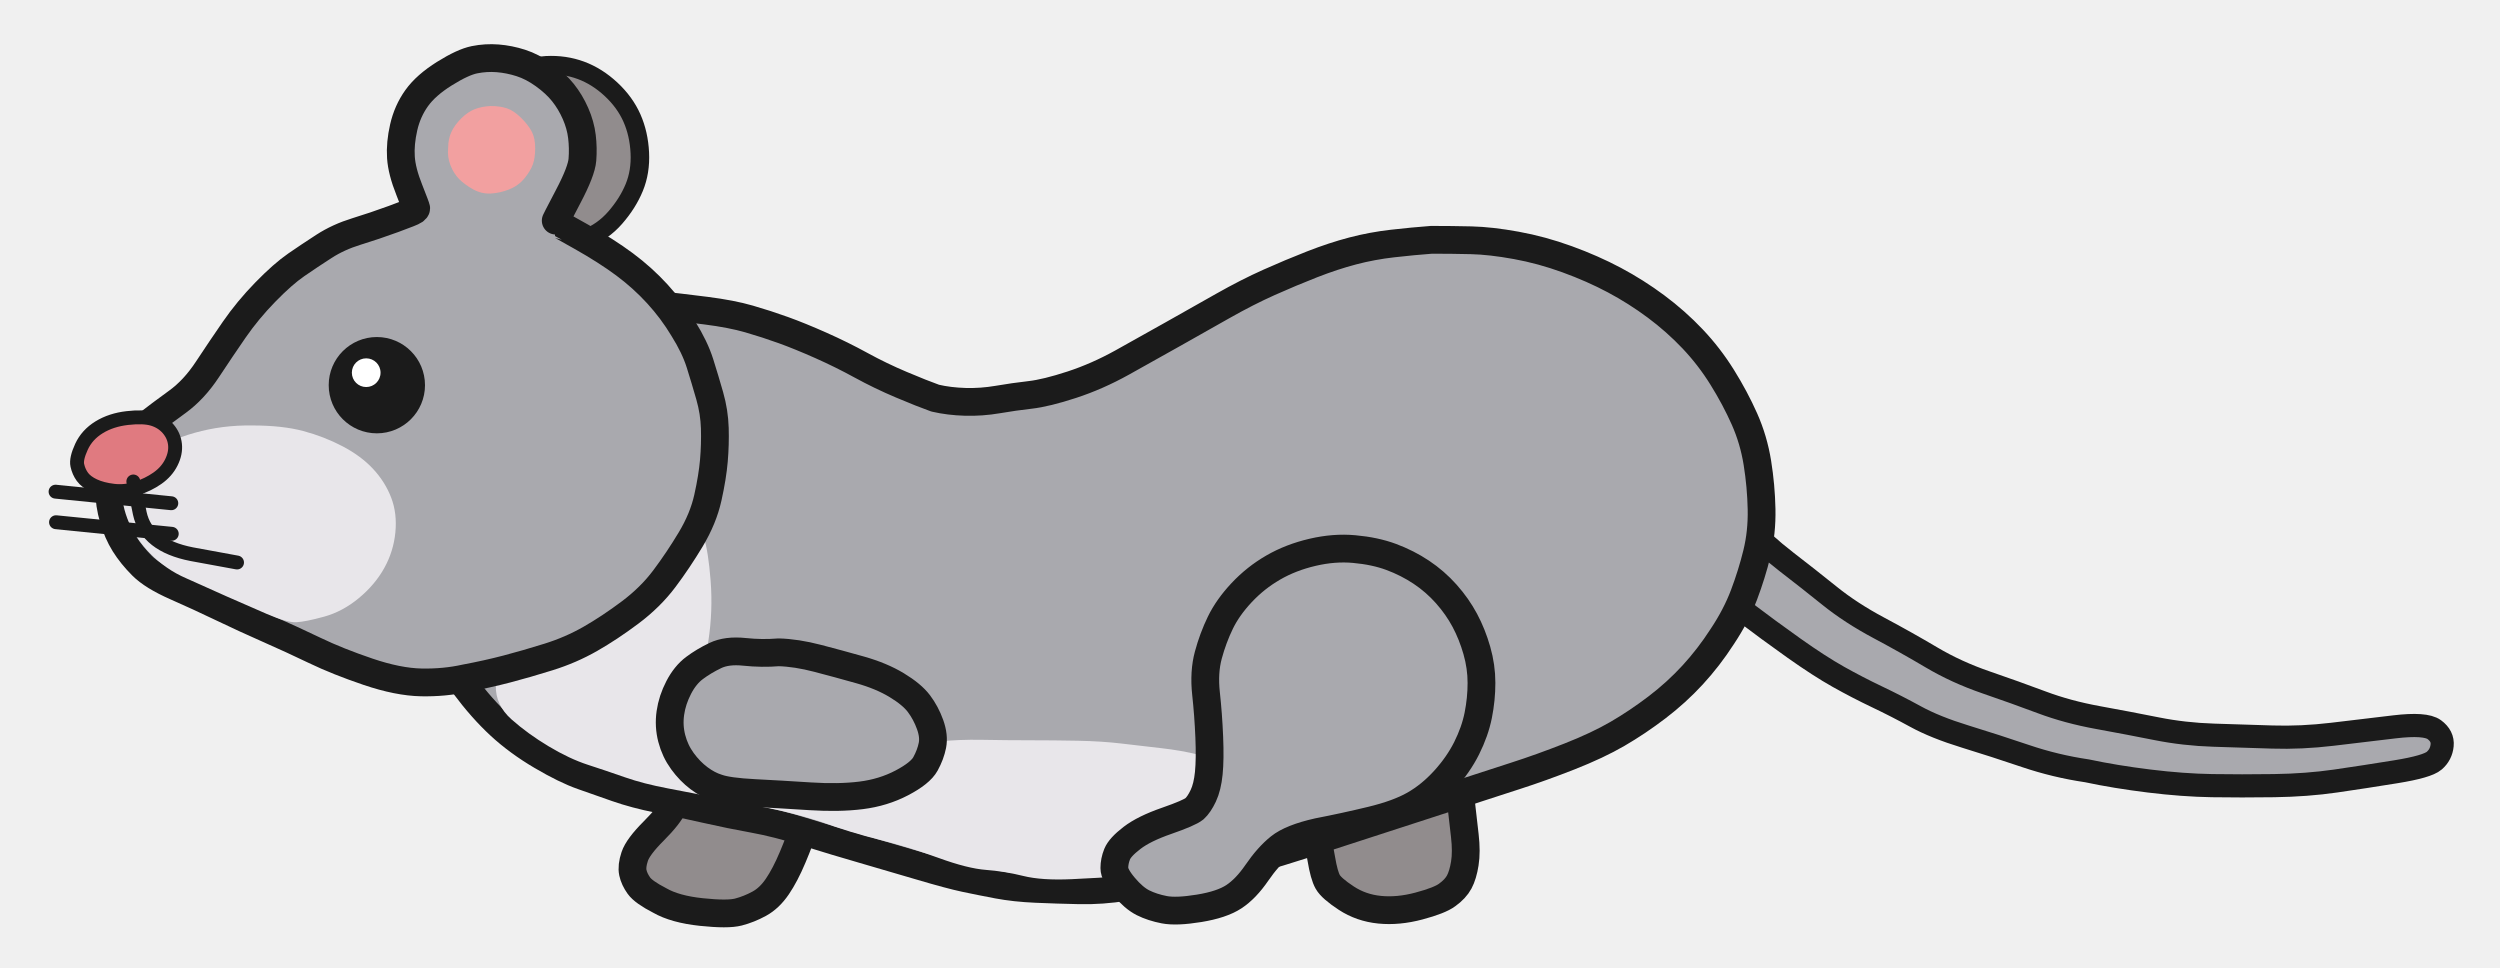
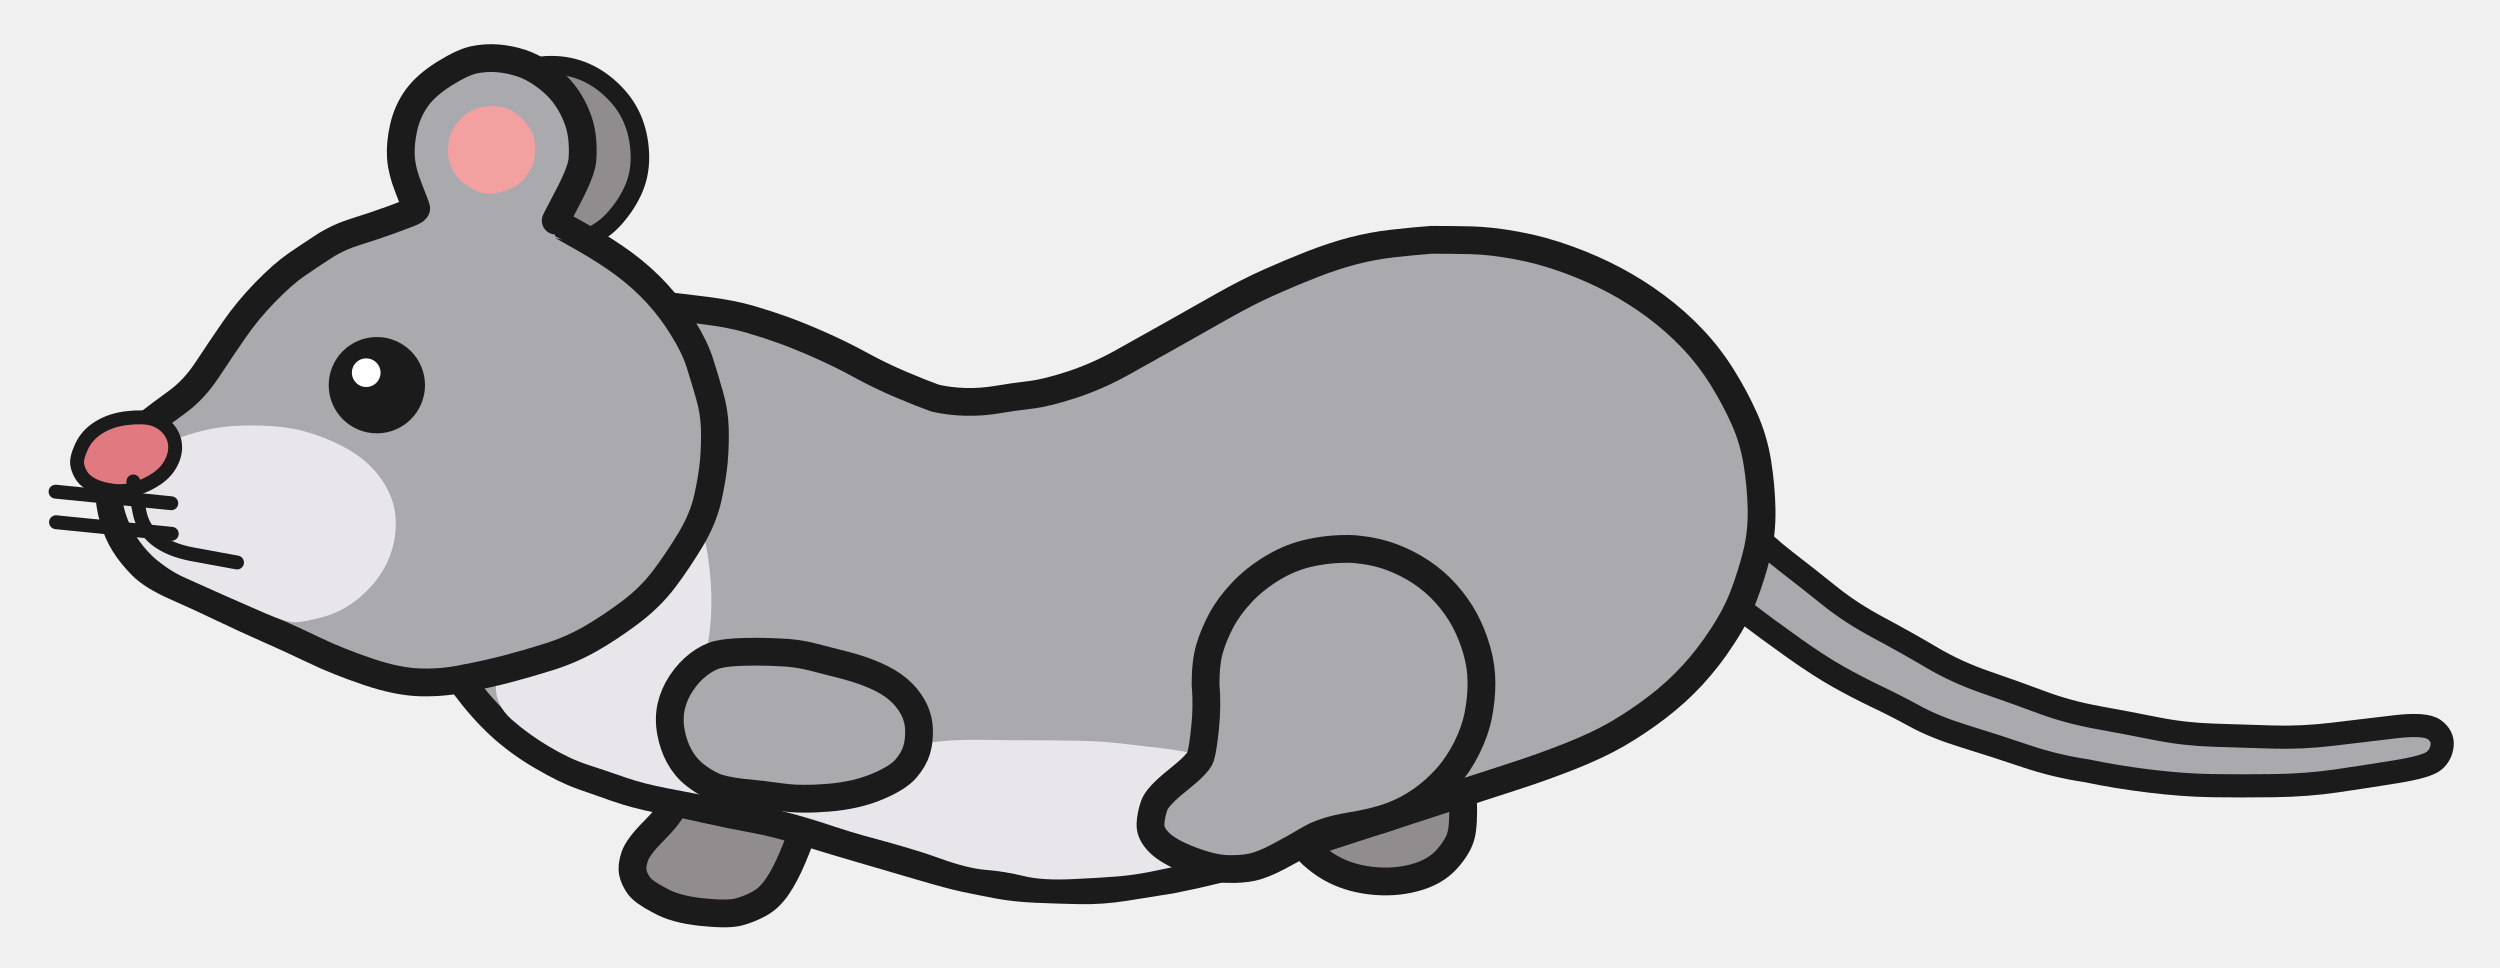
<svg xmlns="http://www.w3.org/2000/svg" viewBox="0 0 540 209" width="540" height="209">
  <g stroke="#1B1B1B" stroke-linecap="round" stroke-linejoin="round">
    <path d="M160 140.8Q163 140.8 166.2 142.4t5.5 4.7t2.8 6.9t1.1 7.3t.1 8.2t-1.7 8.3t-2.8 7.4t-3.3 6.3t-3.9 3.7t-4.5 1.8t-8 0t-9-2.5q-3.5-1.8 -4.5-3.2t-1.3-2.8t.4-3.5t4.1-5.5t4.3-5.5t1-4t-1-7.5t-.7-8.5t1.8-5.5t3.4-4.2t4.5-2.7t5.5-.8Z" fill="#918C8D" stroke-width="6" />
-     <path d="M293.5 118.6Q297 119 301.5 120.8t8 4.9t6 7.2t3.6 8.6t.8 8.5t-1.4 8t-2.2 8t-.7 7.5t.8 7t0 6t-1.2 4t-2.6 2.8q-1.6 1.2 -6.1 2.4t-8.5 .8t-7.2-2.5t-4-3.5t-1.4-5t-1.3-5t-6.5-4.8t-9.1-7t-5.2-7.2t-2.5-7.5t-.6-7.5t1.3-7q1.1-3.5 2.9-6.5t4.2-5.5t5.4-4.4t6-3t6.5-1.5t7 0Z" fill="#918C8D" stroke-width="6" />
+     <path d="M293.5 118.6Q297 119 301.5 120.8t8.1 5t6 7.2t3.5 9t.7 9t-2.2 10t-1.6 11.5t-.4 7.9t-3.1 5.2t-7 4t-9.5 .6t-8.9-2.9q-3.9-2.3 -6.8-6.3t-6.9-7.5t-6.2-6t-3.9-6t-2.5-7.5t-.6-7.5t1.3-7t2.9-6.5t4.2-5.5t5.4-4.4t6-3t6.5-1.5q3.5-.4 7 0Z" fill="#918C8D" stroke-width="6" />
    <path d="M357.5 96.9Q360 96.8 361.8 97.9t6.1 5.8t8.7 9.3t9.2 8.3t9.4 7.4t10.6 6.9t11.4 6.4t11.8 5.4t12 4.3t12.2 3.3t12.6 2.4t12.4 1.4q6.3 .2 12.6 .4t13-.6t13.4-1.6t8.6 .6t1.7 3.4t-1.7 3.3t-8.3 2.4t-13 2t-13.3 1t-13.4 0t-13.6-1t-13.4-2.2q-6.8-1 -13.3-3.2t-13-4.2t-10.7-4.3t-8.4-4.3t-8.3-4.3t-9.6-6.2t-10.9-8t-10-8.6t-9.1-9.1t-5.8-6.9t-.7-4.9t2.3-4q1.7-1.4 4.2-1.6Z" fill="#A9A9AE" stroke-width="5" />
    <path d="M317.8 51.9Q322 52 327.5 53t11 3t10.2 4.5t9 5.7t7.9 7t6.4 8.3t4.8 9t2.8 9.5t.9 10t-1 9.5t-2.8 9t-4.7 9q-2.9 4.5 -6.4 8.3t-7.7 7t-8.5 5.7t-10.4 4.9t-11.7 4.2t-11.4 3.7t-11.4 3.7t-11.4 3.7t-11.4 3.7t-10.2 3.1t-9 2.4t-9.5 2.1q-5 .8 -10 1.6t-9.8 .7t-9.4-.3t-8.3-.9t-7-1.4t-9.7-2.6t-12.3-3.6t-12.3-3.7t-11.4-2.9t-10.3-2.1t-10.3-2.2t-9-2.4q-3.7-1.3 -7.4-2.6t-8.8-4.3t-9-6.6t-7.7-8.7t-6.4-10.5t-3.1-9t-.4-9t0-11t.2-8t1.2-5t3.2-6.5t5.7-7.8q3.3-3.8 6.9-6.5t8-4.7t8.4-3.1t8-1.4t9.5 .3t11 1.3t9.3 1.8t7.4 2.4t8.1 3.3t8.7 4.3t8.7 4.2t7.3 2.9q3 .7 6.5 .8t7-.5t7-1t9-2.2t10.9-4.8t10.9-6.1t10.8-6.1t10-5.1t9.3-3.9t8.8-2.9t8.6-1.6t8.4-.8q4.3 0 8.6 .1Z" fill="#A9A9AE" stroke-width="6" />
    <path d="M138 103.9Q140 104 142 104.7t4 2.3t3.5 3.8t2.5 5.2t1.5 9.5t-.5 13t-1.9 13t-.5 8.7t1.8 3.5t6.5 1.7t11.3-.7t12.6-2.1q6.2-1.1 10.7-1.5t9-.9t9.7-.4t10.3 .1t10.3 .1t9.4 .6t8.6 1t8 1.4t7.4 1.7t9.8 3.2t10.4 5.2t4.4 2.9q0 0 -5.2 1.8t-10.4 3.5t-9.7 3t-9 2.3t-8 1.7t-7 1t-10 .6t-10.5-.7t-8-1.3t-10.3-2.6t-12.7-3.9t-12.7-3.9q-6.3-2 -11.6-3t-10.7-2.1t-10.7-2.1t-9.3-2.4t-8-2.7t-8.5-4t-8-5.8t-3.4-7.3t.9-8.6t2.2-7.7t2.7-6.6t5.2-8.5q3.9-5.2 8.4-8.3t7-3.9t4.5-.6Z" fill="#E8E6EA" stroke="none" data-noink="1" />
-     <path d="M292.5 118.6Q297 119 300.5 120.3t6.5 3.3t5.4 4.7t4 5.7t2.6 6.5t1 7t-.7 7t-2.5 7.1t-4.8 6.9t-6.5 5.3t-9.3 3.4t-11.5 2.5q-5.8 1.3 -8.3 3.3t-4.9 5.5t-5 5.2t-7.5 2.5t-7.5 .3t-4.6-1.5t-4.1-3.5t-2.1-4t.6-3t3.2-3.5t7.5-3.7t6-2.6q1-.9 1.9-2.8t1.2-4.9t.1-7.8t-.7-9.4t.5-8.3t2.6-7t4.6-6.5t6.8-5.4t8.5-3.3t9-.7Z" fill="#A9A9AE" stroke-width="6" />
-     <path d="M168.2 140.9Q172 141 176.6 142.2t9.2 2.5t7.9 3.3t4.8 4t2.4 4.5t.5 4.5t-1.5 4t-5.1 4.1t-8.8 2.7t-11 .2t-12-.7t-8-1.1q-2-.6 -4-2.1t-3.6-3.7t-2.3-4.9t-.3-5.5t1.8-5.5t3.4-4.2t4.5-2.7t6.3-.8t7.4 .1Z" fill="#A9A9AE" stroke-width="6" />
+     <path d="M292.5 118.6Q297 119 300.5 120.3t6.5 3.3t5.4 4.7t4 5.7t2.6 6.5t1 7t-.7 7t-2.5 7.1t-4.3 6.4t-5.5 4.9t-6.5 3.4t-9 2.2q-5.5 .9 -8.7 2.8t-6.6 3.7t-5.7 2.3t-5.5 .4t-7.9-1.9t-6.7-3.8t-1.9-4t.8-4t5.1-5.5t4.9-5t1-6.3t.1-9.4q0-4.8 .9-7.8t2.5-6t4.4-6t6.8-5.4t8.5-3.3t9-.7Z" fill="#A9A9AE" stroke-width="6" />
+     <path d="M168.2 140.9Q172 141 175.5 141.9t7 1.8t6.5 2.2t5 3t3.2 3.9t1.3 4.7t-.5 4.5t-2.3 4t-6.2 3.9t-10.5 2.4t-10.2-.1t-8.6-1q-4.2-.5 -6.2-1.4t-4-2.5t-3.3-4t-1.8-5.3t.1-5.5t2.2-5t3.7-4t4.1-2.1t5.8-.6t7.4 .1Z" fill="#A9A9AE" stroke-width="6" />
    <path d="M118 14.1Q122 13.9 125.5 15.2t6.5 4.1t4.5 6.2t1.7 7.5t-1.2 7.5t-4.1 6.5t-6.4 4.5t-7.5 1.6t-7.5-1.3t-6.3-4.1t-4.4-6.2t-1.6-7.5q-.1-4 1.3-7.5t3.9-6.3t6.1-4.3t7.5-1.8Z" fill="#918C8D" stroke-width="4" />
    <path d="M107.5 12.6Q110 12.8 112.5 13.6t5 2.6t4.1 3.8t2.7 4.5t1.4 5t.1 5t-3.1 8t-2.8 5.5t5.6 3.1t9.4 6t7.1 6.4t5.6 7.5q2.5 4 3.6 7.5t2.1 7t1.1 7t-.2 7t-1.3 8t-3.7 9t-5.7 8.5t-7.4 7.3t-8.6 5.7t-9 3.9t-9 2.6t-9 2q-4.5 1 -9.5 .9t-11.5-2.3t-11.5-4.6t-10-4.6t-10-4.6t-10-4.6t-7.3-4.5t-3.8-4.7t-2.4-5.5t-.9-6t.7-5t1.9-4q1.3-2 4.9-4.8t7.2-5.4t6.5-7t5.8-8.6t6.7-8.1t6.7-5.9t6-4t7-3.2t8-2.7t4.5-1.8t.4-.5t-1.5-4q-1.6-4 -1.8-7t.6-6.5t2.8-6.3t6-5.3t6.5-3t5-.3Z" fill="#A9A9AE" stroke-width="6" />
    <path d="M106 22.9Q108 22.9 109.5 23.4t3.1 2.1t2.3 3t.7 3.5t-.5 3.5t-1.8 3t-3.3 2.4t-4 .9t-3.8-.9t-3-2.2t-1.9-3t-.5-3.7q0-2 .7-3.5t2.1-2.9t2.9-2t3.5-.7Z" fill="#F2A0A0" stroke="none" data-noink="1" />
    <path d="M54.5 91.9Q61 91.9 65.5 93.1t8.5 3.3t6.6 4.9t3.9 6.2t.9 7.5t-2.4 7.7t-5.5 6.5t-7.5 4t-6 1.2t-6.4-1.8t-8.7-3.8t-8.7-3.9q-4.4-1.9 -7.8-5.4t-4.9-7.5t-1-7.3t5-6.4t10.5-4.8t12.5-1.6Z" fill="#E8E6EA" stroke="none" data-noink="1" />
    <circle cx="81.4" cy="83.2" r="8.9" fill="#1B1B1B" stroke-width="3" />
    <circle cx="79.1" cy="80.5" r="3.1" fill="#FFFFFF" stroke="none" data-noink="1" />
    <path d="M27.5 90.3Q31 89.9 33 90.5t3.3 2.1t1.5 3.4t-.8 3.9t-3 3.4t-4.5 2.2t-5 .5t-4.2-1.1t-2.5-1.9t-1.1-2.5t.9-4t3.8-4.2q2.6-1.6 6.1-2Z" fill="#E07A80" stroke-width="3" />
    <path d="M28.8 104L30.2 110.9Q31.7 117.8 41.4 119.7L51.2 121.5" fill="none" stroke-width="3" />
    <path d="M37 108.7L12 106.2" fill="none" stroke-width="3" />
    <path d="M37.1 115.3L12.1 112.8" fill="none" stroke-width="3" />
  </g>
</svg>
